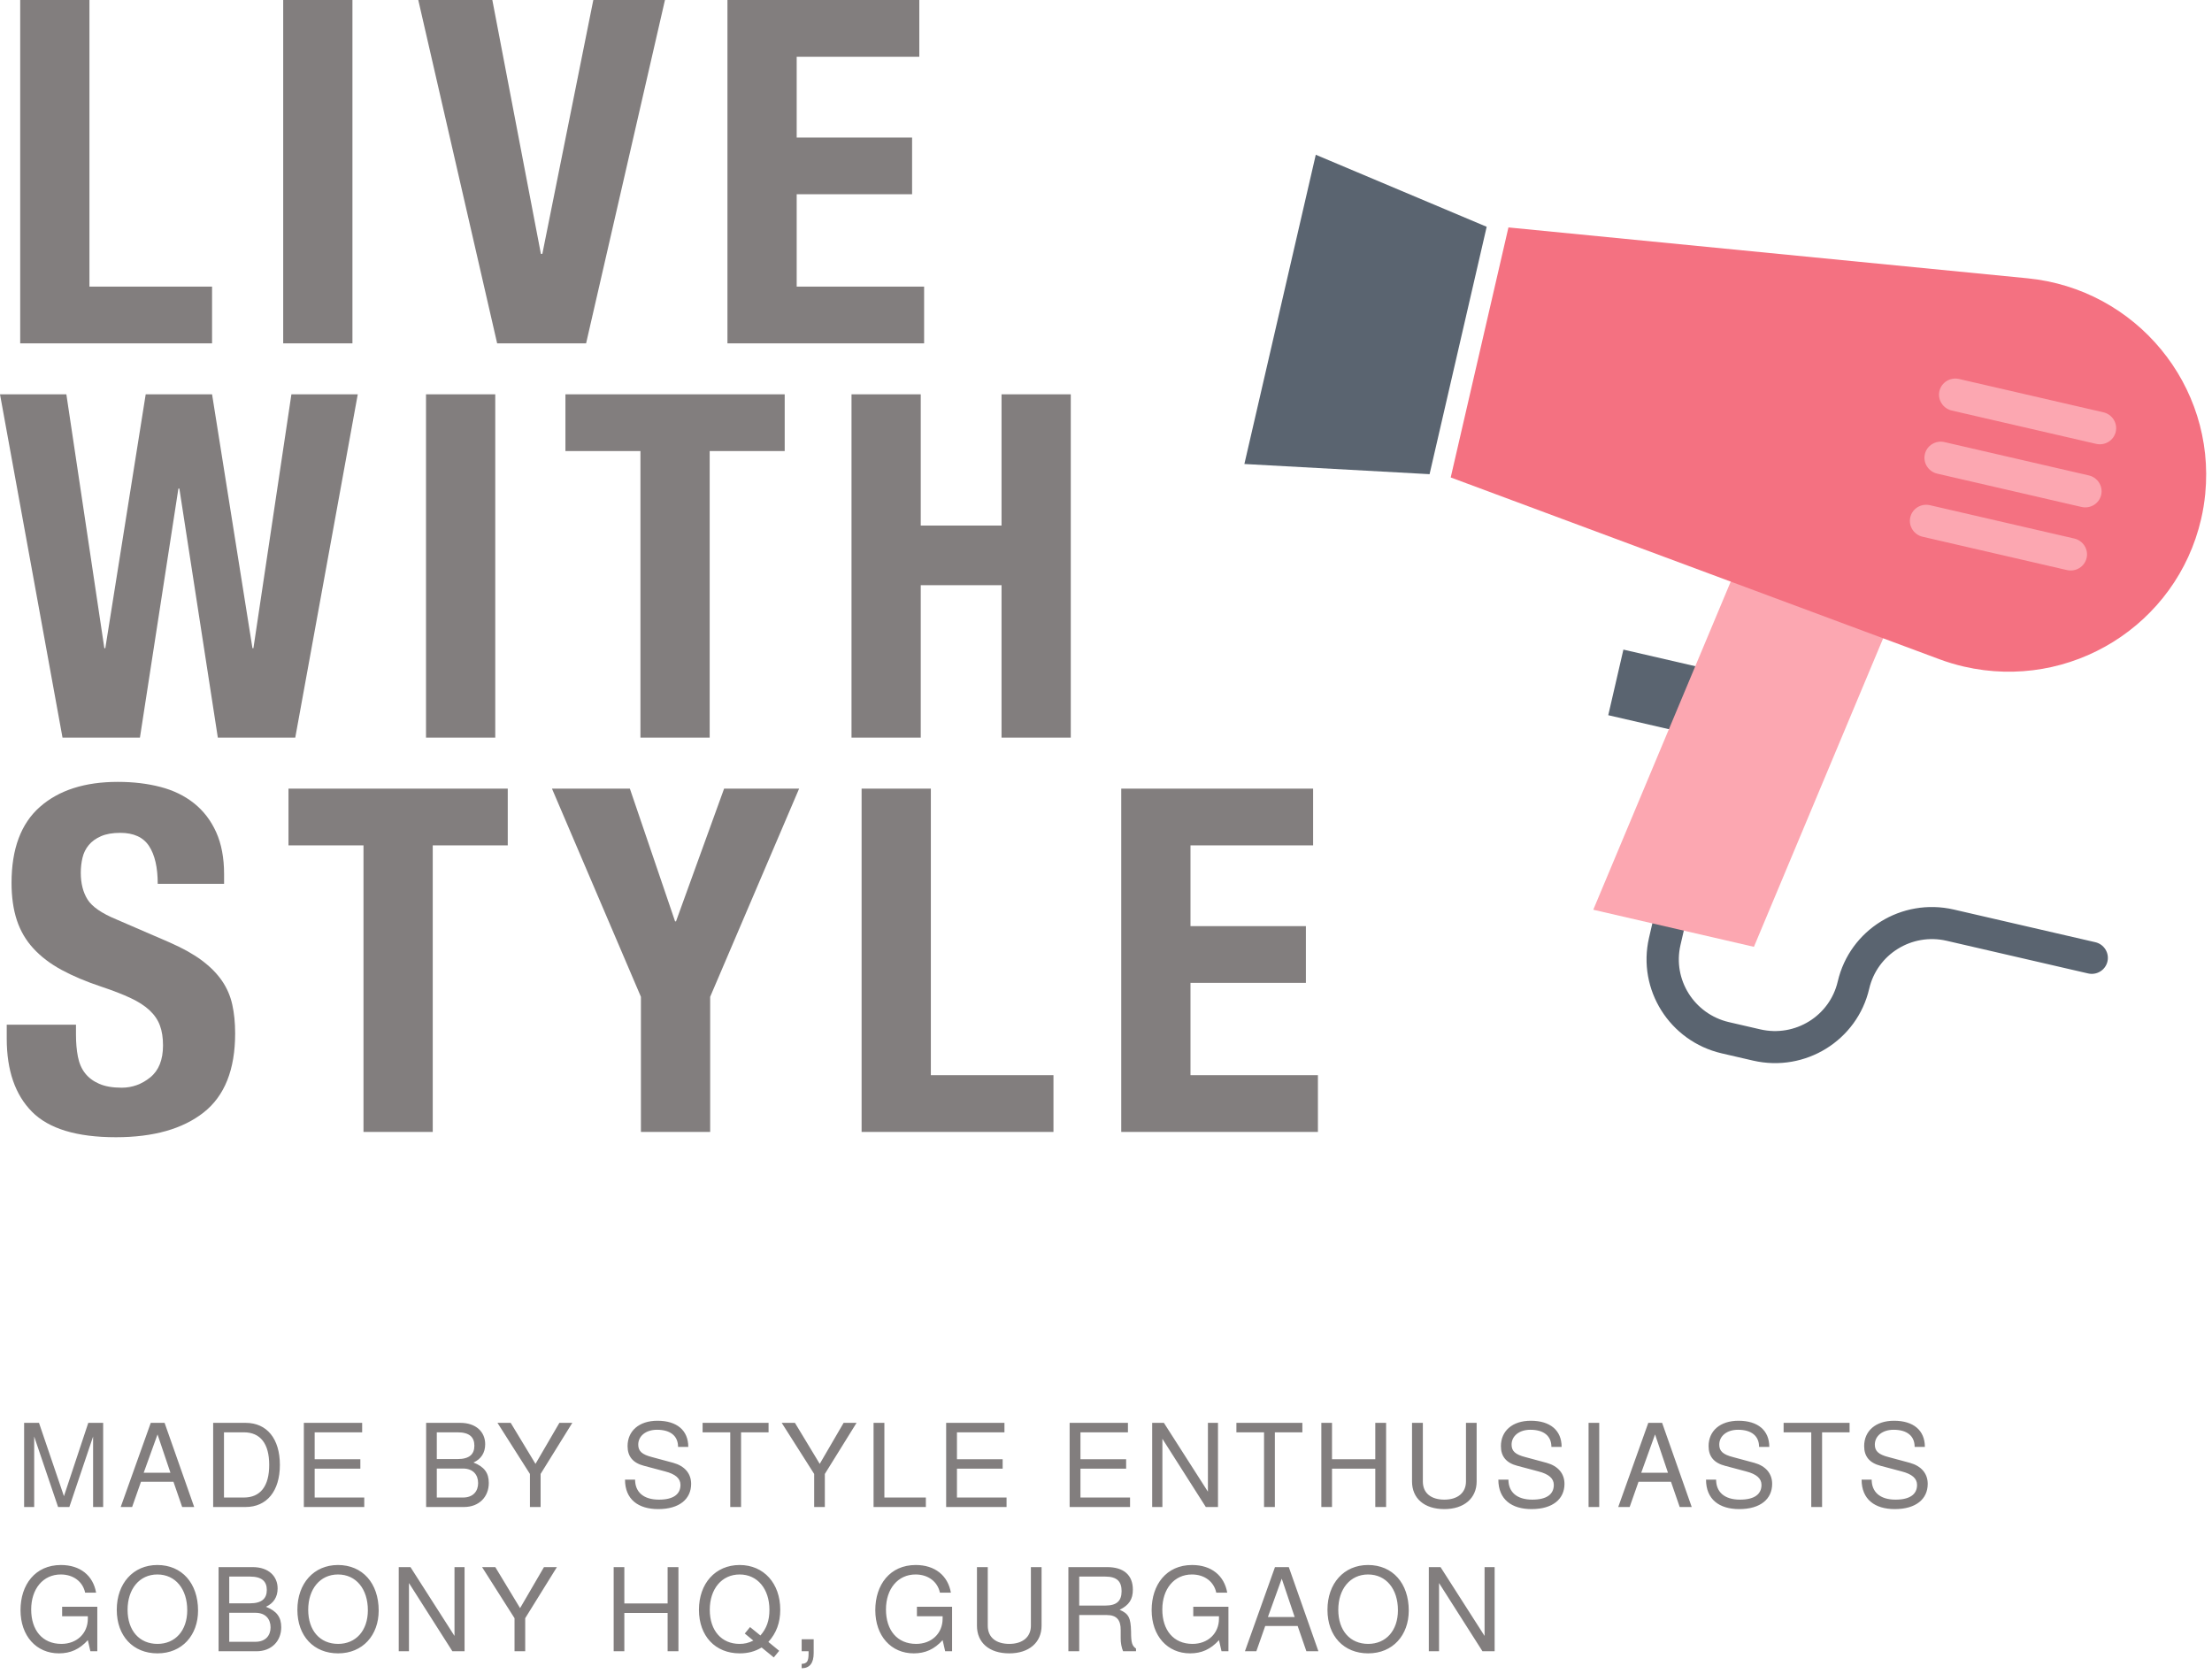
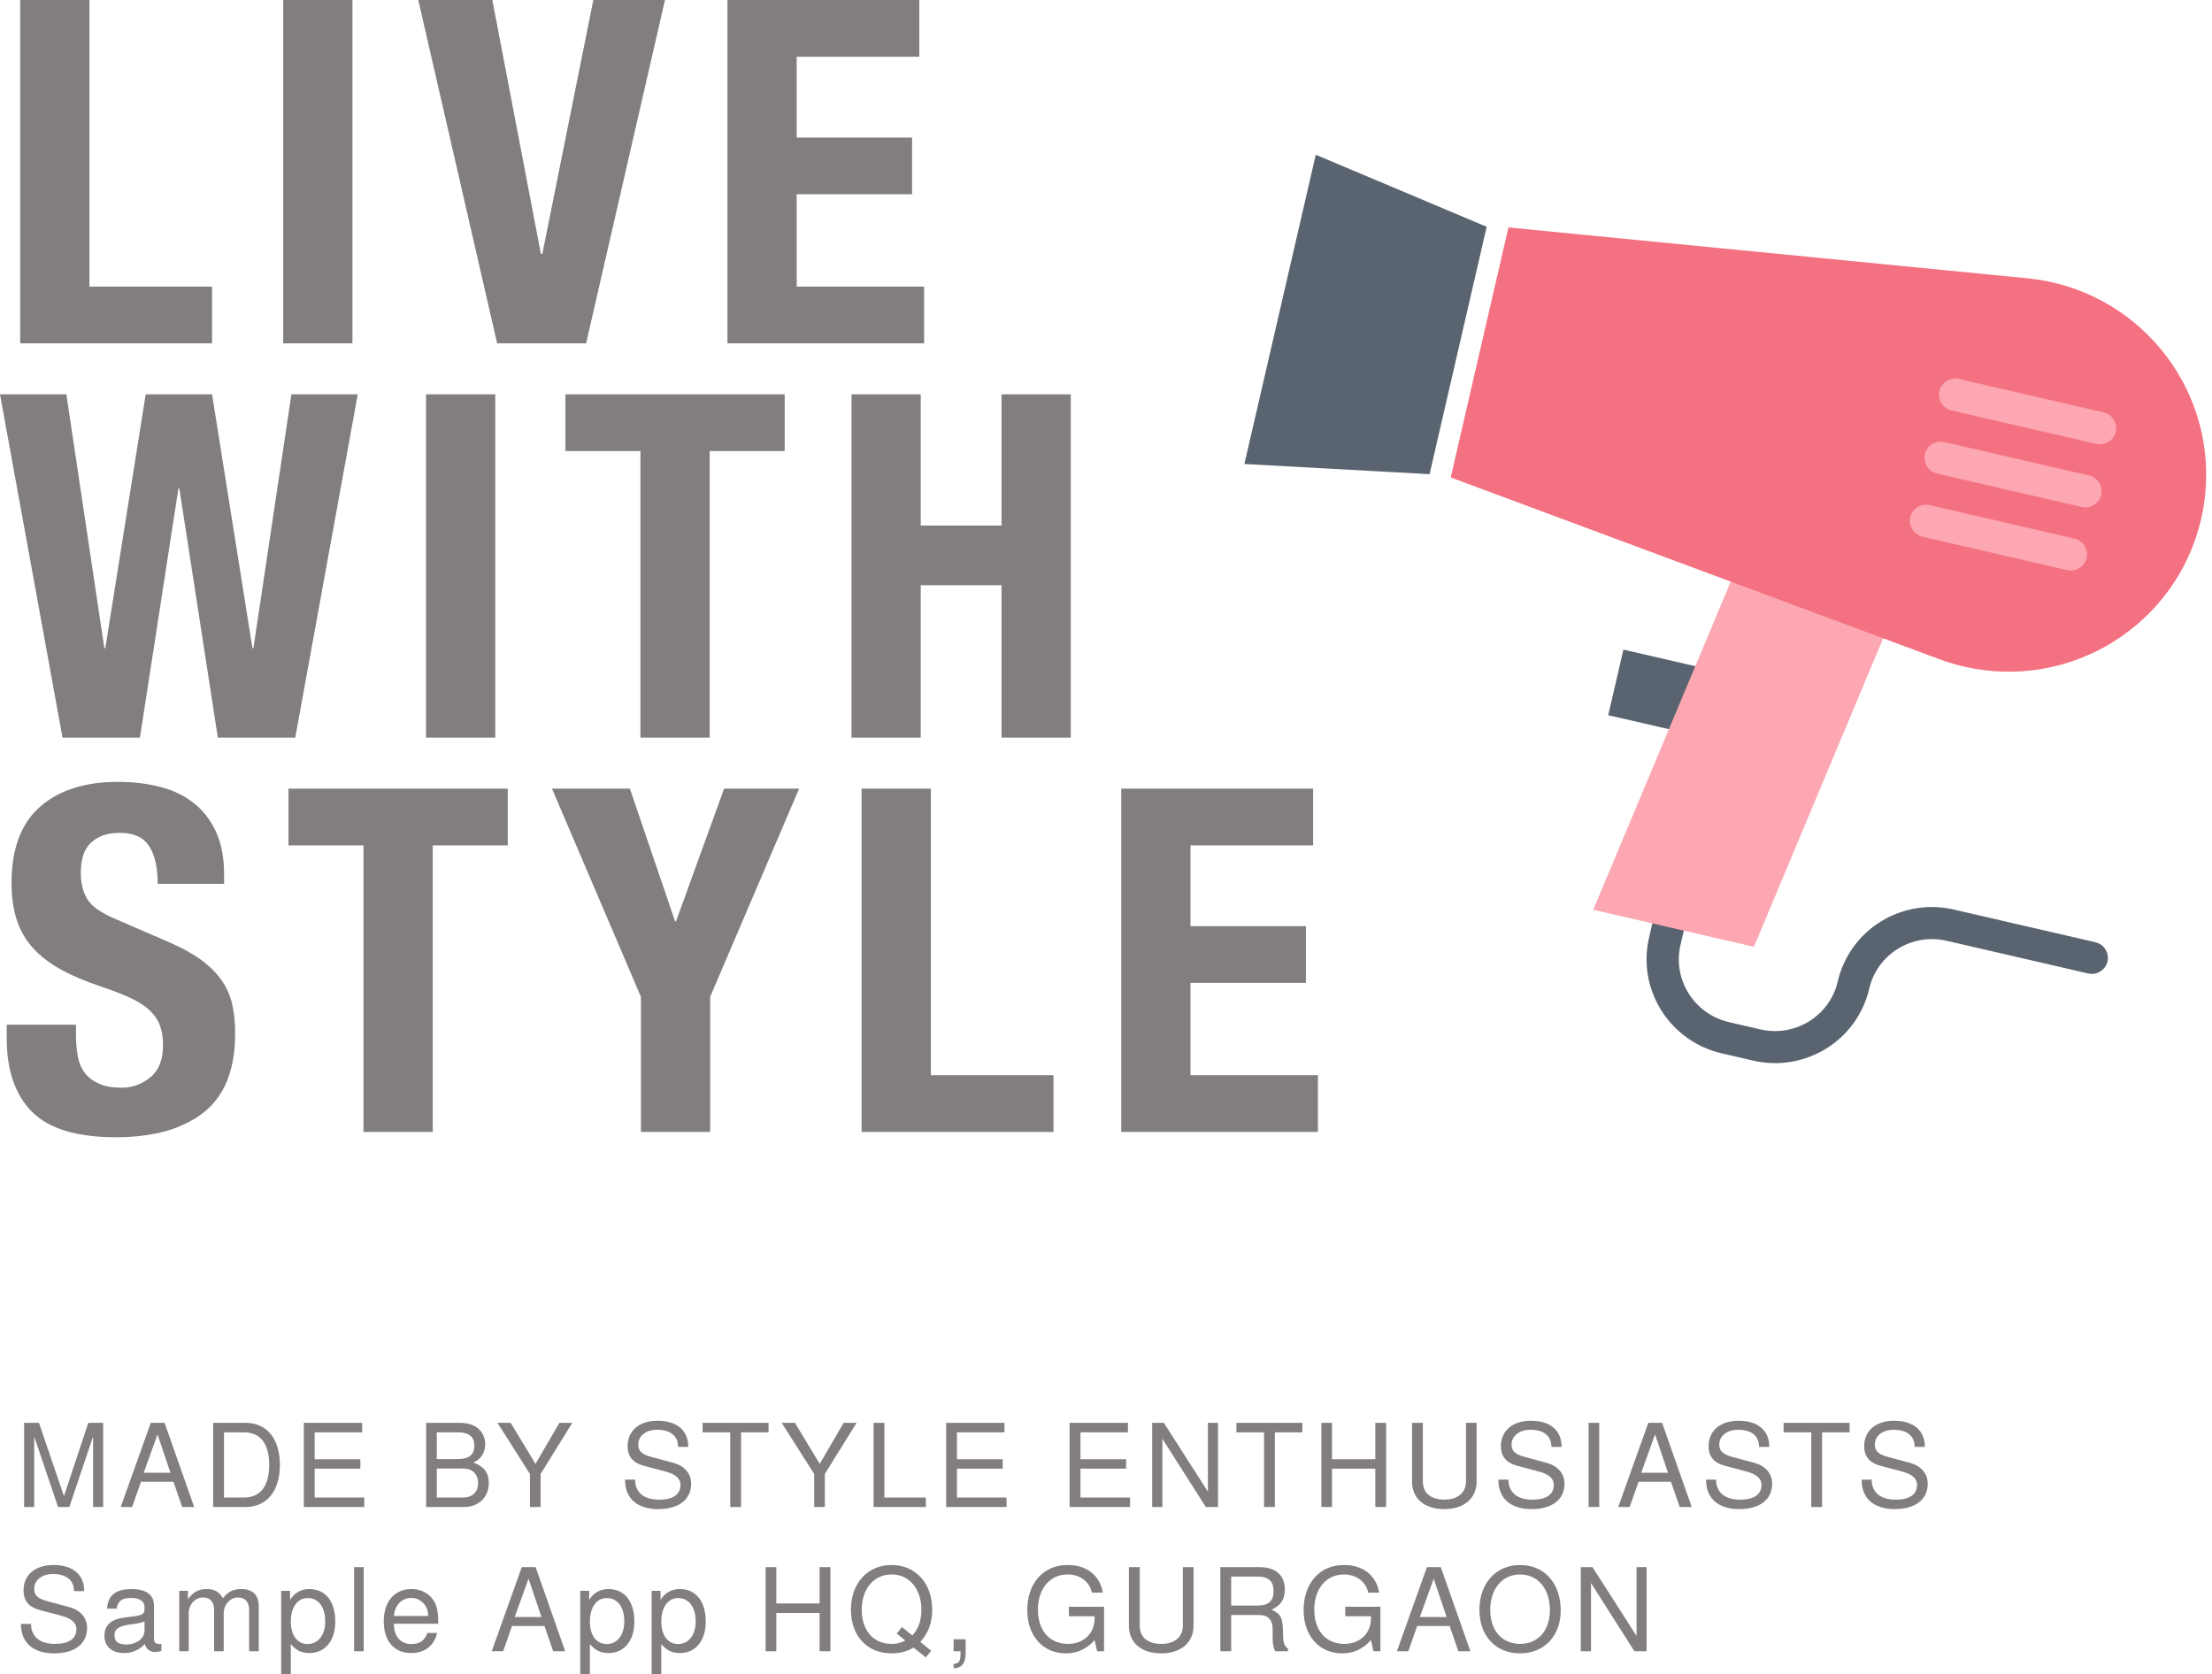
<svg xmlns="http://www.w3.org/2000/svg" width="230px" height="174px" viewBox="0 0 230 174" version="1.1">
  <g id="Home" stroke="none" stroke-width="1" fill="none" fill-rule="evenodd">
    <g id="white-label-home--copy" transform="translate(-16, -1955)">
      <g id="a-illustration" transform="translate(16, 1955)">
        <g>
          <g id="Group-2" fill-rule="nonzero">
            <path d="M22.05,35.7 L22.05,29.8 L9.3,29.8 L9.3,0 L2.1,0 L2.1,35.7 L22.05,35.7 Z M36.646,35.7 L36.646,0 L29.446,0 L29.446,35.7 L36.646,35.7 Z M60.942,35.7 L69.142,0 L61.692,0 L56.392,26.4 L56.242,26.4 L51.192,0 L43.492,0 L51.692,35.7 L60.942,35.7 Z M96.088,35.7 L96.088,29.8 L82.838,29.8 L82.838,20.2 L94.838,20.2 L94.838,14.3 L82.838,14.3 L82.838,5.9 L95.588,5.9 L95.588,0 L75.638,0 L75.638,35.7 L96.088,35.7 Z M14.55,76.7 L18.55,50.8 L18.65,50.8 L22.65,76.7 L30.7,76.7 L37.2,41 L30.3,41 L26.35,67.4 L26.25,67.4 L22.05,41 L15.15,41 L10.95,67.4 L10.85,67.4 L6.9,41 L0,41 L6.5,76.7 L14.55,76.7 Z M51.496,76.7 L51.496,41 L44.296,41 L44.296,76.7 L51.496,76.7 Z M73.792,76.7 L73.792,46.9 L81.592,46.9 L81.592,41 L58.792,41 L58.792,46.9 L66.592,46.9 L66.592,76.7 L73.792,76.7 Z M95.738,76.7 L95.738,60.85 L104.138,60.85 L104.138,76.7 L111.338,76.7 L111.338,41 L104.138,41 L104.138,54.65 L95.738,54.65 L95.738,41 L88.538,41 L88.538,76.7 L95.738,76.7 Z M12.05,118.25 C15.95,118.25 18.992,117.392 21.175,115.675 C23.358,113.958 24.45,111.217 24.45,107.45 C24.45,106.35 24.35,105.35 24.15,104.45 C23.95,103.55 23.592,102.725 23.075,101.975 C22.558,101.225 21.867,100.525 21,99.875 C20.133,99.225 19.017,98.6 17.65,98 L12.1,95.6 C10.567,94.967 9.567,94.275 9.1,93.525 C8.633,92.775 8.4,91.85 8.4,90.75 C8.4,90.217 8.458,89.7 8.575,89.2 C8.692,88.7 8.908,88.258 9.225,87.875 C9.542,87.492 9.967,87.183 10.5,86.95 C11.033,86.717 11.7,86.6 12.5,86.6 C13.9,86.6 14.9,87.058 15.5,87.975 C16.1,88.892 16.4,90.2 16.4,91.9 L23.3,91.9 L23.3,90.9 C23.3,89.2 23.025,87.742 22.475,86.525 C21.925,85.308 21.158,84.308 20.175,83.525 C19.192,82.742 18.025,82.175 16.675,81.825 C15.325,81.475 13.85,81.3 12.25,81.3 C8.817,81.3 6.117,82.167 4.15,83.9 C2.183,85.633 1.2,88.267 1.2,91.8 C1.2,93.267 1.383,94.558 1.75,95.675 C2.117,96.792 2.692,97.775 3.475,98.625 C4.258,99.475 5.233,100.217 6.4,100.85 C7.567,101.483 8.95,102.067 10.55,102.6 C11.75,103 12.758,103.392 13.575,103.775 C14.392,104.158 15.05,104.583 15.55,105.05 C16.05,105.517 16.408,106.042 16.625,106.625 C16.842,107.208 16.95,107.9 16.95,108.7 C16.95,110.2 16.508,111.308 15.625,112.025 C14.742,112.742 13.75,113.1 12.65,113.1 C11.717,113.1 10.942,112.967 10.325,112.7 C9.708,112.433 9.217,112.067 8.85,111.6 C8.483,111.133 8.233,110.558 8.1,109.875 C7.967,109.192 7.9,108.433 7.9,107.6 L7.9,106.55 L0.7,106.55 L0.7,108 C0.7,111.3 1.575,113.833 3.325,115.6 C5.075,117.367 7.983,118.25 12.05,118.25 Z M44.996,117.7 L44.996,87.9 L52.796,87.9 L52.796,82 L29.996,82 L29.996,87.9 L37.796,87.9 L37.796,117.7 L44.996,117.7 Z M73.842,117.7 L73.842,103.65 L83.092,82 L75.292,82 L70.292,95.8 L70.192,95.8 L65.492,82 L57.392,82 L66.642,103.65 L66.642,117.7 L73.842,117.7 Z M109.538,117.7 L109.538,111.8 L96.788,111.8 L96.788,82 L89.588,82 L89.588,117.7 L109.538,117.7 Z M137.035,117.7 L137.035,111.8 L123.785,111.8 L123.785,102.2 L135.785,102.2 L135.785,96.3 L123.785,96.3 L123.785,87.9 L136.535,87.9 L136.535,82 L116.585,82 L116.585,117.7 L137.035,117.7 Z" id="LIVEWITHSTYLE" fill="#827E7E" />
            <g id="dryer" transform="translate(176.5, 64.5) scale(-1, 1) rotate(-13) translate(-176.5, -64.5) translate(126, 21)">
              <polygon id="Path" fill="#5A6470" points="45.319 48.201 57.319 48.201 57.319 55.201 45.319 55.201" />
              <path d="M37.912,86.808 L34.555,86.808 C28.995,86.802 24.489,82.328 24.483,76.807 C24.48,73.128 21.475,70.145 17.769,70.141 L2.662,70.141 C1.734,70.141 0.983,69.394 0.983,68.474 C0.983,67.554 1.735,66.808 2.662,66.808 L17.769,66.808 C23.328,66.814 27.834,71.288 27.84,76.808 C27.844,80.488 30.848,83.471 34.555,83.475 L37.912,83.475 C41.619,83.471 44.623,80.488 44.626,76.808 L44.626,75.141 C44.626,74.221 45.377,73.475 46.304,73.475 C47.231,73.475 47.983,74.221 47.983,75.141 L47.983,76.808 C47.978,82.329 43.472,86.802 37.912,86.808 L37.912,86.808 Z" id="Path" fill="#5A6470" />
              <polygon id="Path" fill="#FCA7B1" points="54.287 75.261 37.143 75.261 30.287 35.261 47.429 35.261" />
              <polygon id="Path" fill="#5A6470" points="100.06 38.261 81.06 34.961 81.06 8.561 100.06 5.261" />
              <path d="M25.079,41.784 L78.841,34.798 L78.841,8.117 L25.079,1.131 C13.81,-0.333 3.483,7.581 2.014,18.806 C1.899,19.685 1.841,20.571 1.841,21.458 C1.841,32.779 11.054,41.956 22.417,41.956 C23.307,41.956 24.196,41.899 25.079,41.784 Z" id="Path" fill="#F47181" />
              <g id="Group" transform="translate(12.40263, 12.80484)" fill="#FCA7B1">
                <path d="M17.235,3.494 L1.84,3.494 C0.895,3.494 0.13,2.741 0.13,1.811 C0.13,0.881 0.895,0.127 1.84,0.127 L17.235,0.127 C18.18,0.127 18.946,0.881 18.946,1.811 C18.946,2.741 18.18,3.494 17.235,3.494 Z" id="Path" />
                <path d="M17.235,10.228 L1.84,10.228 C0.895,10.228 0.13,9.474 0.13,8.545 C0.13,7.615 0.895,6.862 1.84,6.862 L17.235,6.862 C18.18,6.862 18.946,7.615 18.946,8.545 C18.946,9.475 18.18,10.228 17.235,10.228 Z" id="Path" />
                <path d="M17.235,16.963 L1.84,16.963 C0.895,16.963 0.13,16.209 0.13,15.279 C0.13,14.349 0.895,13.596 1.84,13.596 L17.235,13.596 C18.18,13.596 18.946,14.349 18.946,15.279 C18.946,16.209 18.18,16.963 17.235,16.963 Z" id="Path" />
              </g>
            </g>
          </g>
          <text id="Made-by-Style-Enthus" font-family="HelveticaNeue-Light, Helvetica Neue" font-size="12" font-weight="300" letter-spacing="0.75" fill="#827E7E">
            <tspan x="1.6" y="156.7">MADE BY STYLE ENTHUSIASTS </tspan>
-             <tspan x="1.6" y="171.7">GOBONY HQ, GURGAON</tspan>
+             <tspan x="1.6" y="171.7">Sample App HQ, GURGAON</tspan>
          </text>
        </g>
      </g>
    </g>
  </g>
</svg>
